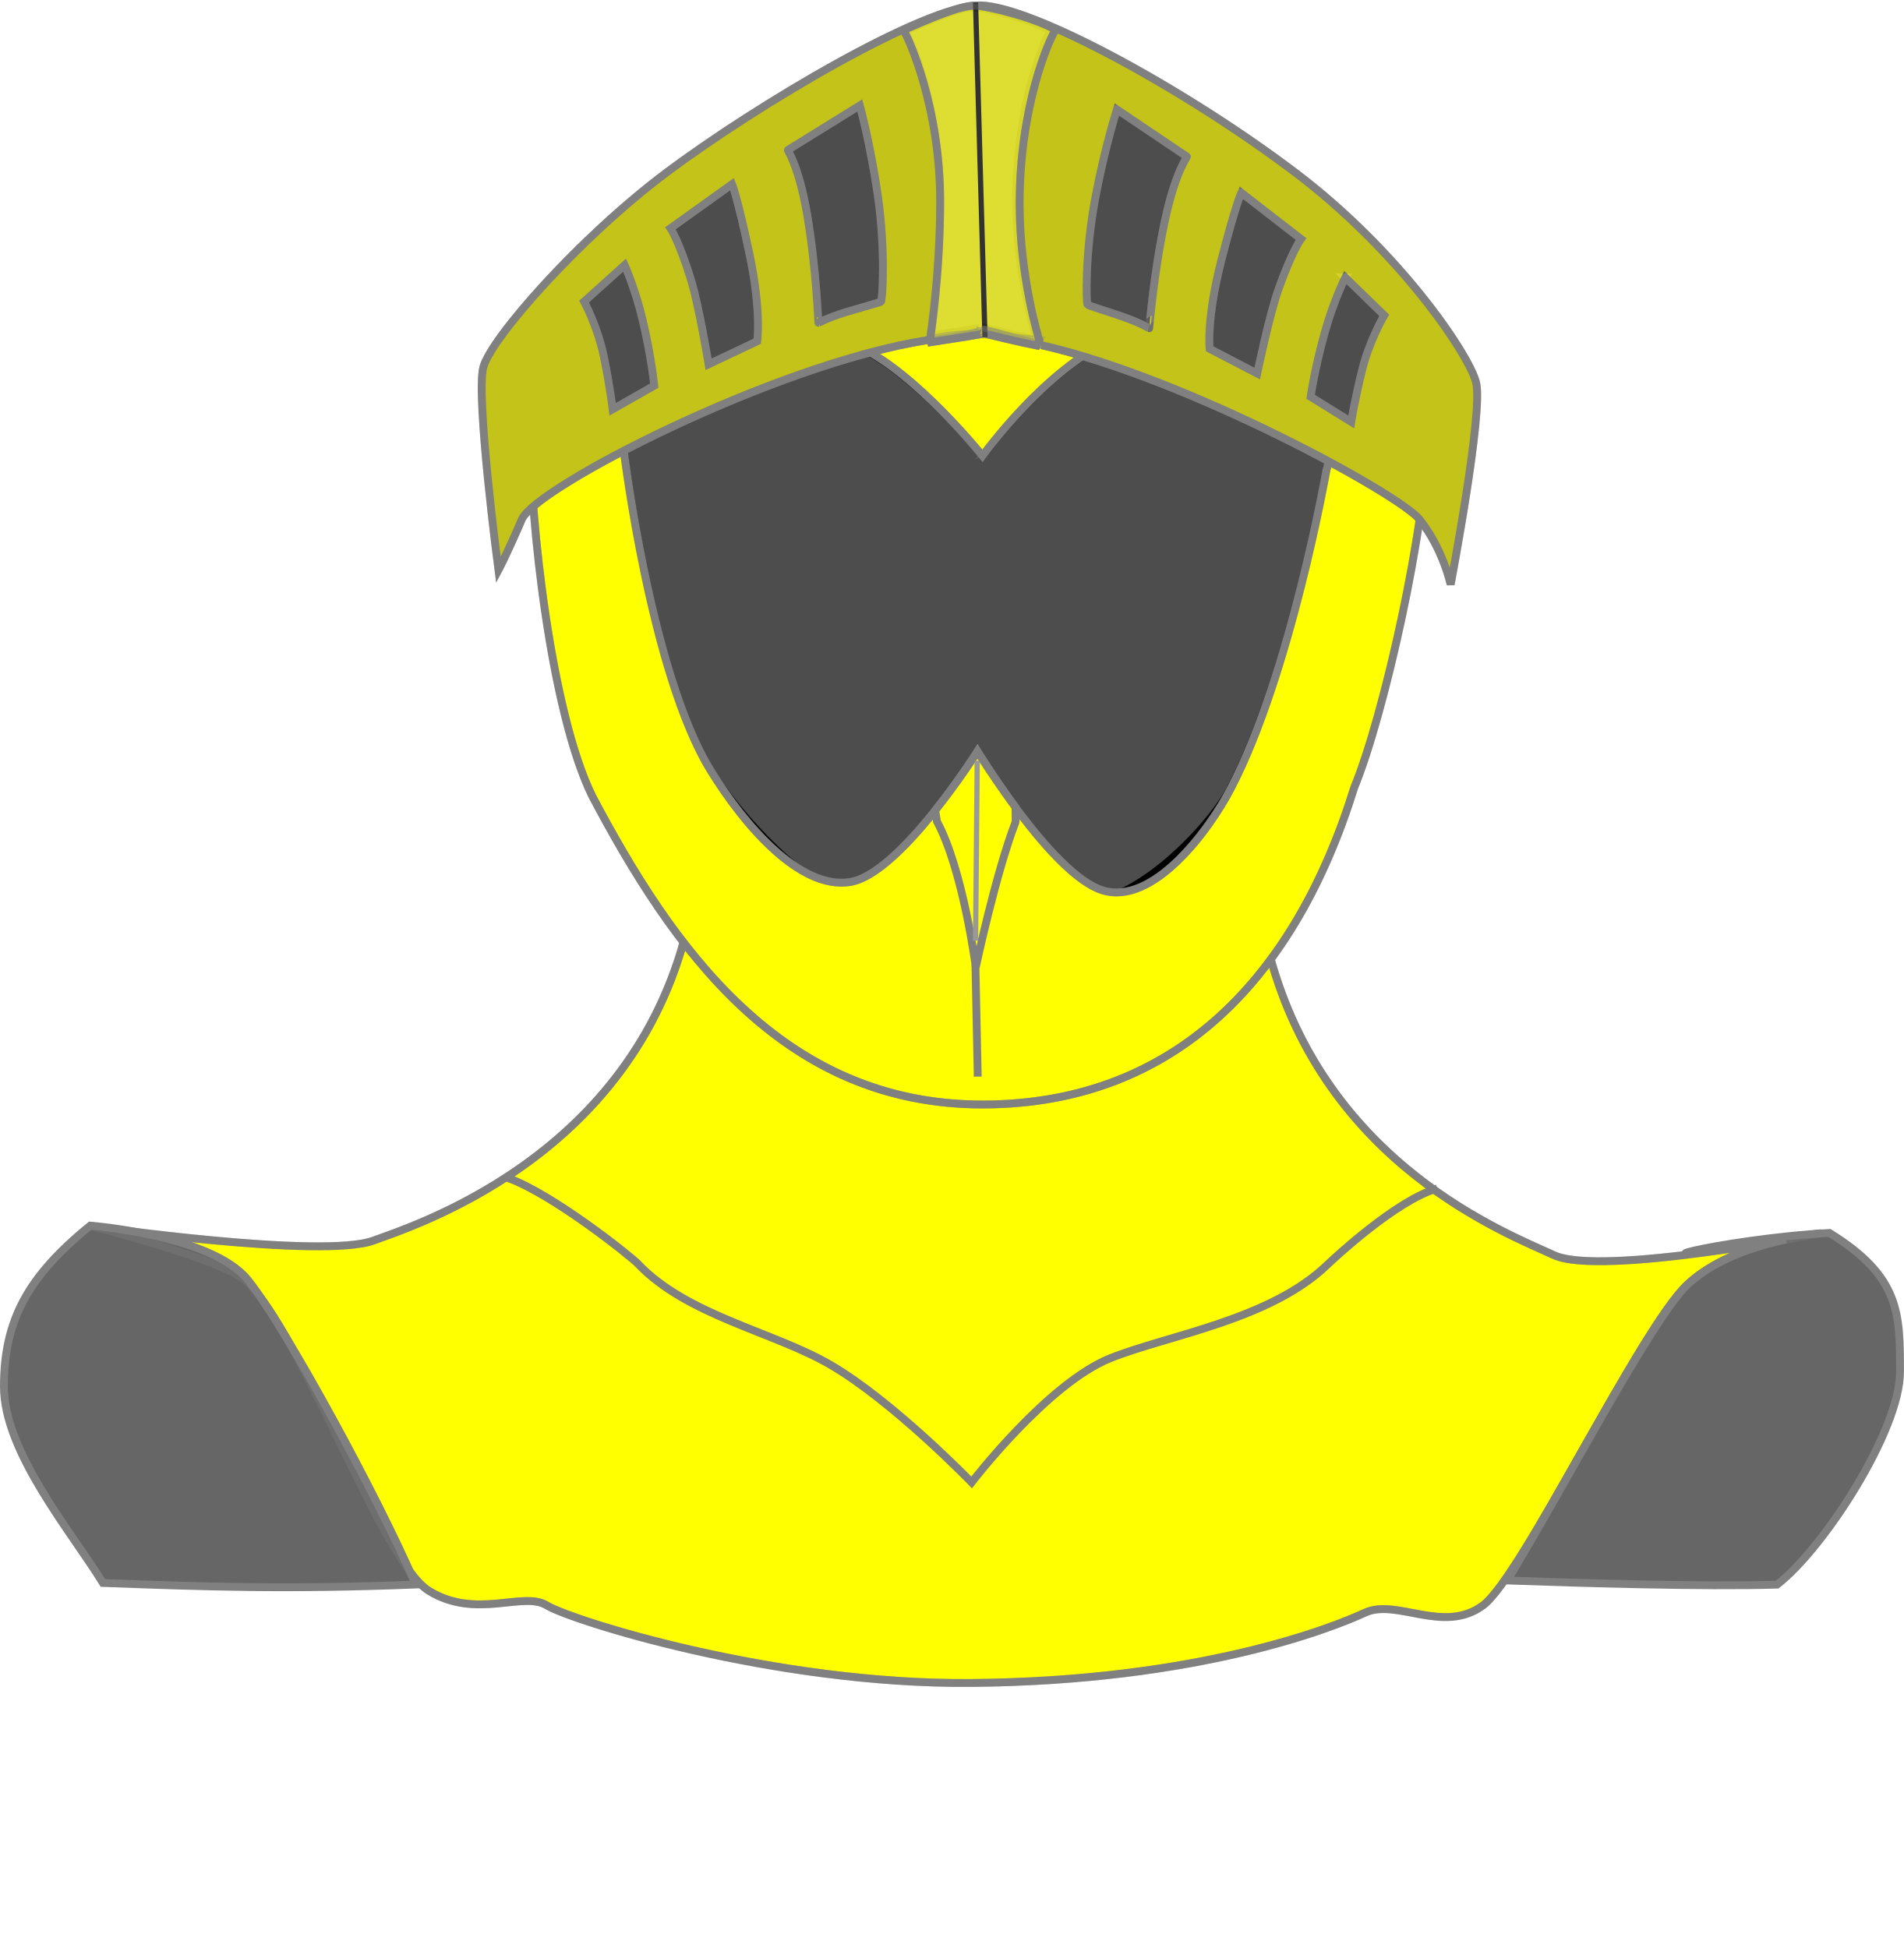
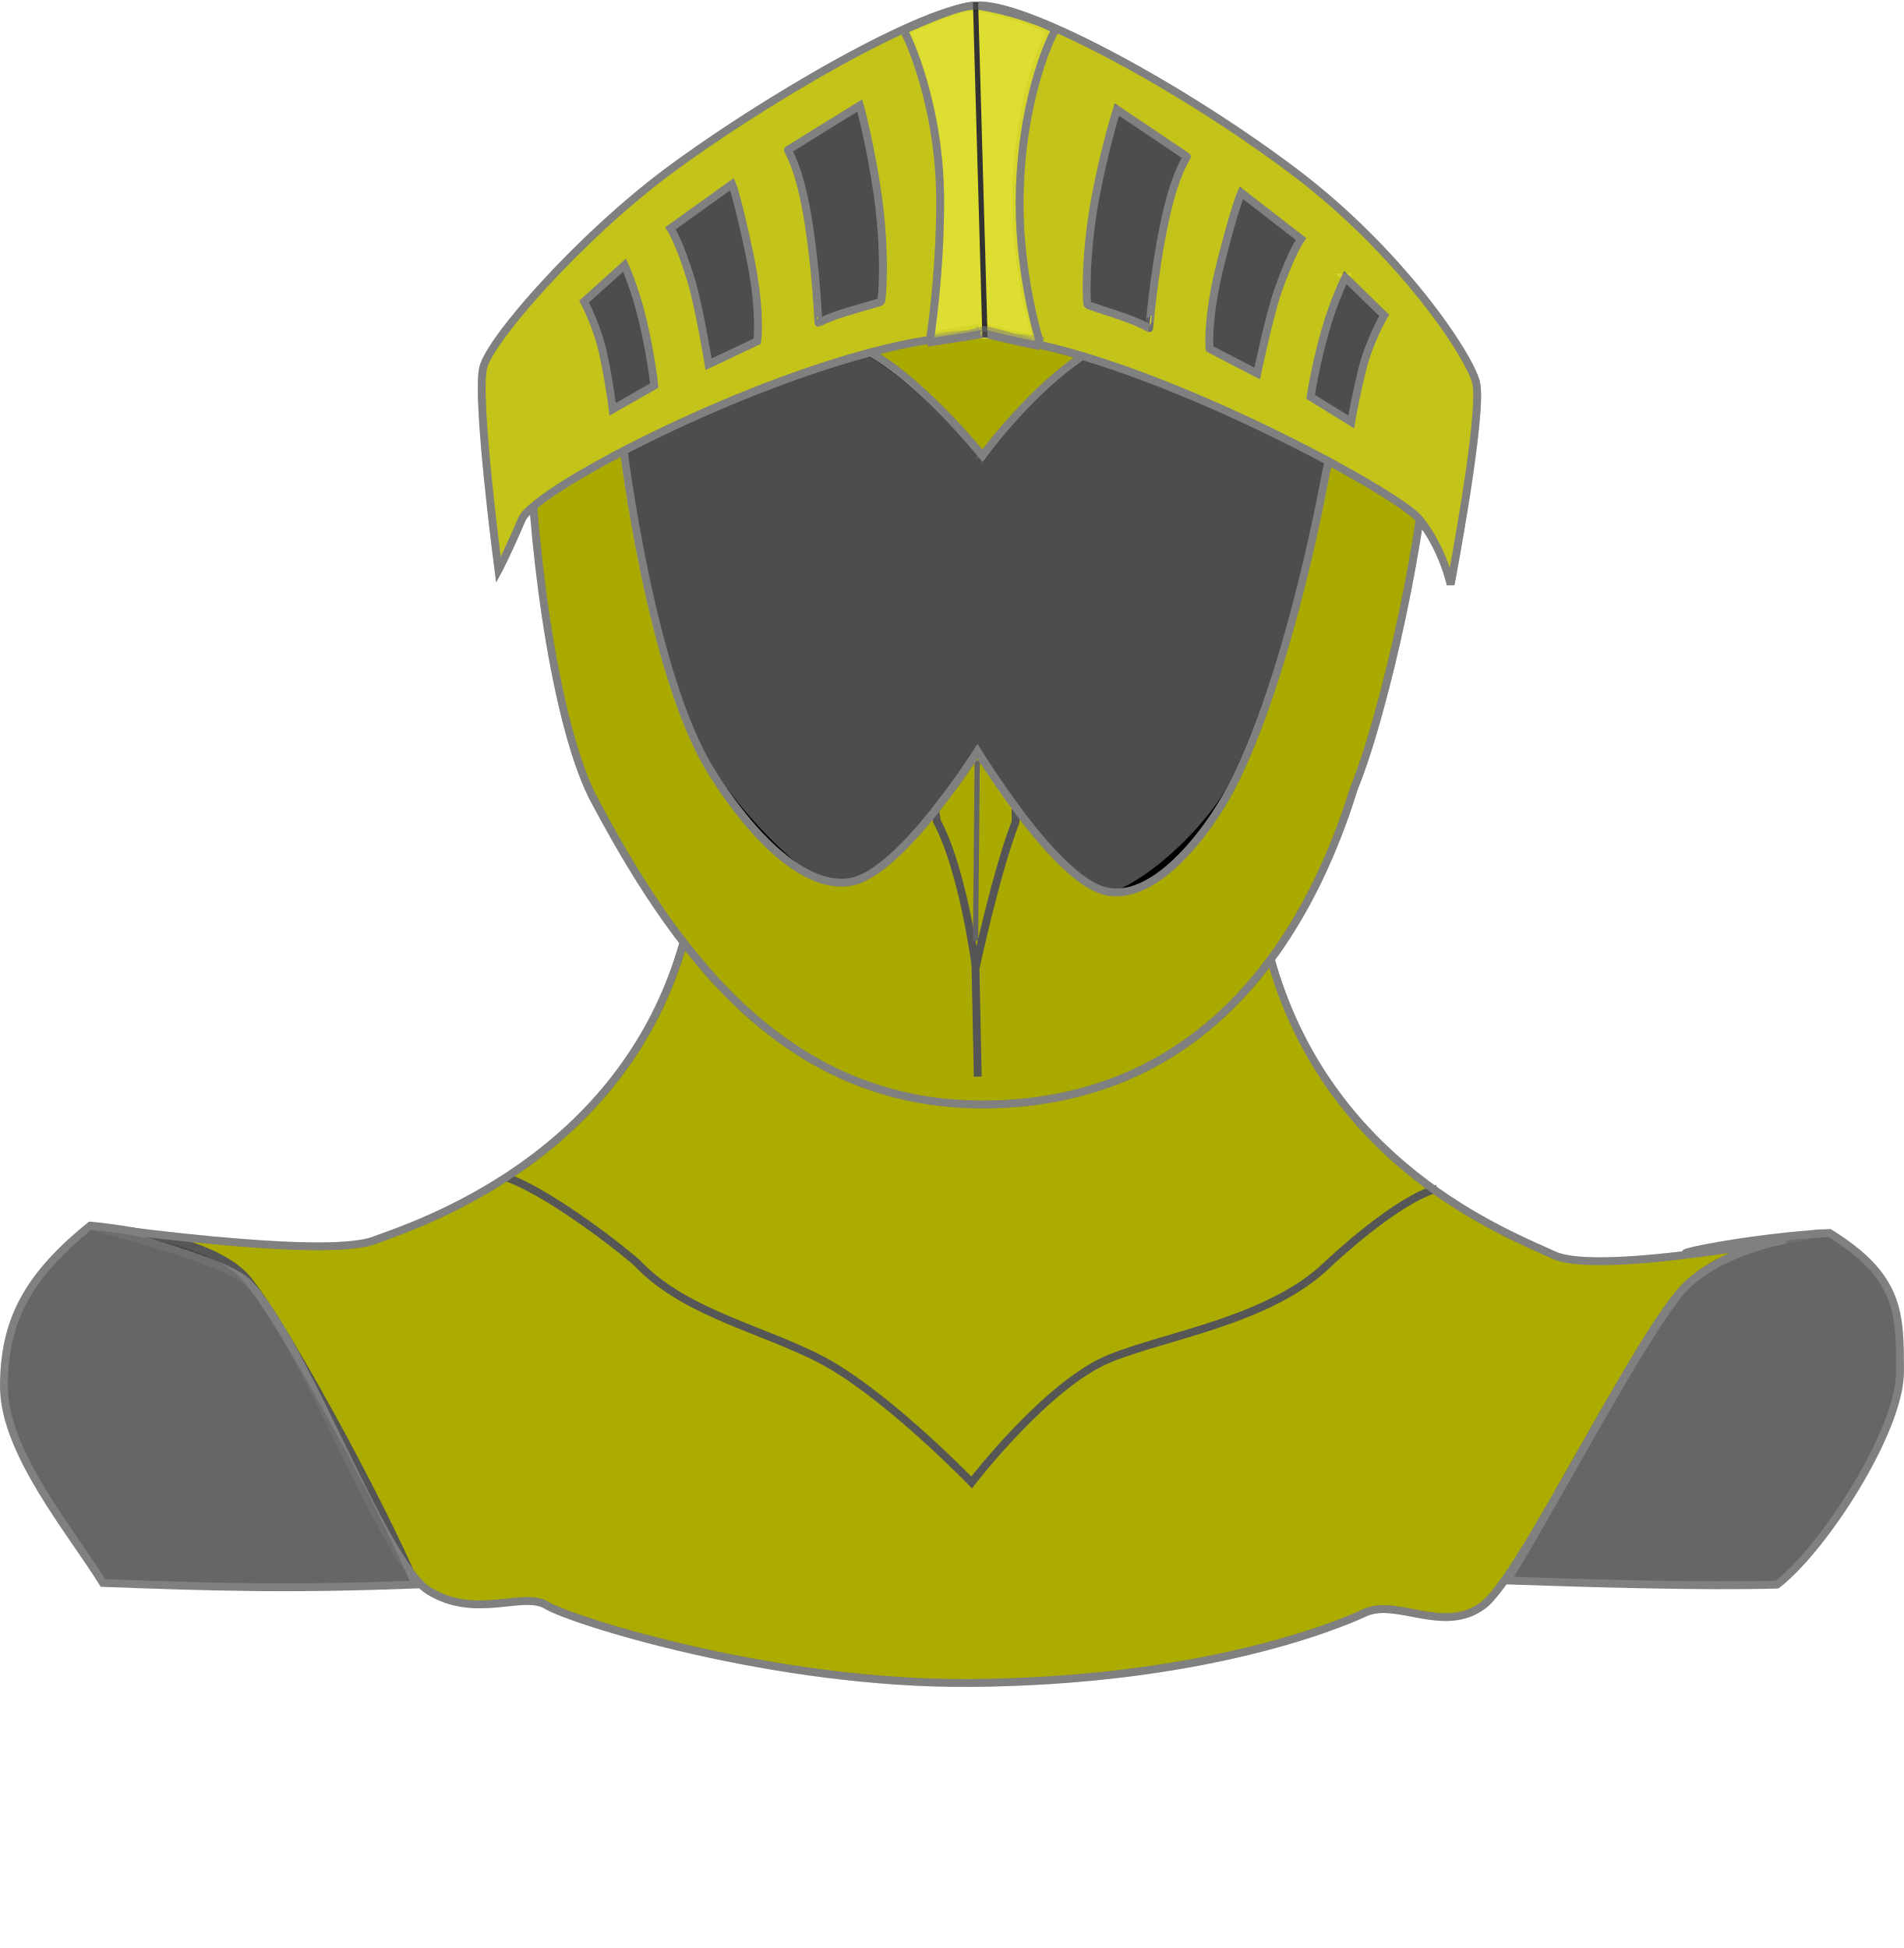
<svg xmlns="http://www.w3.org/2000/svg" id="svg2448" height="746.244" width="729.209" version="1.0">
  <defs id="defs3721" />
  <g id="layer1" transform="translate(-8.668614,-181.6478)">
    <path style="fill:#ffff00;fill-rule:evenodd;stroke:#808080;stroke-width:3;stroke-linecap:butt;stroke-linejoin:miter;stroke-miterlimit:4;stroke-dasharray:none;stroke-opacity:1;display:inline" id="path2072" d="M 270.714,541.709 C 247.589,625.986 166.868,651.277 151.802,656.868 C 132.218,664.135 43.326,651.277 43.326,651.277 C 43.326,651.277 93.879,664.012 102.916,672.401 C 124.443,692.386 154.815,779.865 172.894,791.047 C 190.974,802.228 209.053,791.047 218.092,796.637 C 227.132,802.228 304.804,827.023 380.709,826.367 C 468.14,825.611 519.414,805.024 531.467,799.433 C 543.52,793.842 561.599,807.819 576.665,796.637 C 591.731,785.456 636.93,690.413 655.009,673.641 C 673.088,656.868 706.234,654.073 706.234,654.073 C 706.234,654.073 621.863,670.845 603.784,662.459 C 585.705,654.073 516.676,627.844 495.021,547.802" />
    <path style="fill:#666666;fill-rule:evenodd;stroke:#808080;stroke-width:3;stroke-linecap:butt;stroke-linejoin:miter;stroke-miterlimit:4;stroke-dasharray:none;stroke-opacity:1;display:inline" id="path2074" d="M 43.247,651.156 C 19.141,670.724 10.169,687.653 10.169,712.812 C 10.169,737.97 36.035,768.482 48.088,788.05 C 88.701,789.555 118.72,790.571 167.855,788.655 C 153.655,755.451 117.776,689.603 103.638,671.989 C 89.825,654.782 43.247,651.156 43.247,651.156 z" />
    <path style="fill:#666666;fill-rule:evenodd;stroke:#808080;stroke-width:3;stroke-linecap:butt;stroke-linejoin:miter;stroke-miterlimit:4;stroke-dasharray:none;stroke-opacity:1;display:inline" id="path2076" d="M 709.368,653.971 C 668.629,656.039 617.505,669.015 692.677,656.505 C 681.403,658.935 665.836,663.669 655.047,673.678 C 641.557,686.193 605.818,754.793 585.915,787.109 C 615.091,788.131 660.997,789.524 689.28,788.688 C 707.359,774.711 736.377,729.544 736.377,707.181 C 736.377,684.818 736.487,670.743 709.368,653.971 z" />
    <path style="fill:none;fill-rule:evenodd;stroke:#808080;stroke-width:3;stroke-linecap:butt;stroke-linejoin:miter;stroke-miterlimit:4;stroke-dasharray:none;stroke-opacity:1;display:inline" id="path2085" d="M 203.112,632.879 C 220.328,639.015 250.32,662.976 252.986,665.784 C 271.846,685.651 304.765,691.748 326.568,704.39 C 350.674,718.367 380.806,749.533 380.806,749.533 C 380.806,749.533 409.852,711.6 433.958,701.937 C 456.01,693.097 495.087,687.347 517.058,666.121 C 519.411,663.848 543.539,641.342 559.083,636.95" />
    <path style="fill:#4d4d4d;fill-rule:evenodd;stroke:#000000;stroke-width:3;stroke-linecap:butt;stroke-linejoin:miter;stroke-miterlimit:4;stroke-dasharray:none;stroke-opacity:1;display:inline" id="path2141" d="M 247.422,353.473 C 247.422,353.473 257.748,439.46 280.688,476.747 C 293.536,497.631 325.658,530.871 344.93,527.888 C 364.203,524.905 383.02,499.334 383.02,499.334 C 383.02,499.334 400.915,520.218 420.187,526.185 C 439.46,532.151 471.567,499.922 480.073,483.571 C 502.95,439.594 516.784,362.098 516.784,362.098 C 516.784,362.098 526.421,332.264 494.3,323.314 C 462.178,314.364 452.087,304.263 435.103,311.598 C 408.951,322.891 385.088,356.131 385.088,356.131 C 385.088,356.131 359.391,324.594 337.595,314.581 C 320.082,306.535 282.755,294.554 263.483,306.488 C 244.21,318.421 247.422,353.473 247.422,353.473 z" />
    <path style="fill:#ffff00;fill-rule:evenodd;stroke:#808080;stroke-width:3;stroke-linecap:butt;stroke-linejoin:miter;stroke-miterlimit:4;stroke-dasharray:none;stroke-opacity:1;display:inline" id="path2143" d="M 362.985,261.026 C 281.195,262.139 211.585,323.46 211.585,344.556 C 211.585,382.055 219.957,455.129 235.524,486.677 C 266.026,544.335 307.901,605.122 385.63,604.761 C 459.187,604.42 504.878,555.776 527.325,483.372 C 538.933,455.246 555.146,381.608 555.146,349.964 C 559.689,354.183 520.441,258.916 362.985,261.026 z M 280.815,301.589 C 300.264,300.301 324.616,308.474 337.751,314.509 C 359.547,324.522 384.983,356.274 384.983,356.274 C 384.983,356.274 408.973,322.798 435.126,311.504 C 452.11,304.17 462.206,314.272 494.327,323.223 C 526.449,332.173 516.649,361.983 516.649,361.983 C 516.649,361.983 502.971,439.696 480.093,483.672 C 471.587,500.023 450.222,528.691 430.949,522.724 C 411.676,516.758 383.042,469.471 383.042,469.471 C 383.042,469.471 353.437,516.573 334.164,519.556 C 314.892,522.54 293.663,497.645 280.815,476.762 C 257.874,439.475 247.494,353.57 247.494,353.57 C 247.494,353.57 244.073,318.33 263.345,306.396 C 268.164,303.413 274.331,302.018 280.815,301.589 z" />
    <path style="fill:#ffff00;fill-rule:evenodd;stroke:#808080;stroke-width:3;stroke-linecap:butt;stroke-linejoin:miter;stroke-miterlimit:4;stroke-dasharray:none;stroke-opacity:1;display:inline" id="path2197" d="M 384.147,183.713 C 404.509,184.146 462.969,216.137 504.75,247.748 C 544.543,277.855 570.979,316.903 573.969,328.008 C 576.958,339.114 564.26,405.569 564.26,405.569 C 564.26,405.569 561.271,391.687 552.303,380.581 C 544.454,370.861 463.651,326.616 407.537,313.872 C 407.844,313.971 385.665,307.687 385.341,307.979 C 384.81,308.932 364.901,312.641 364.203,311.912 C 305.741,320.898 213.822,368.319 208.541,380.581 C 202.563,394.463 199.573,400.016 199.573,400.016 C 199.573,400.016 190.797,333.383 193.787,322.277 C 196.776,311.172 230.59,272.735 263.938,247.748 C 298.836,221.599 363.686,183.278 384.147,183.713 z" />
    <path style="fill:#4d4d4d;fill-rule:evenodd;stroke:#808080;stroke-width:3;stroke-linecap:butt;stroke-linejoin:miter;stroke-miterlimit:4;stroke-dasharray:none;stroke-opacity:1;display:inline" id="path2200" d="M 310.461,239.078 L 337.979,222.035 C 337.979,222.035 342.011,236.729 344.841,256.285 C 347.97,277.918 346.646,297.093 346.046,297.279 C 336.138,300.352 329.183,301.755 322.132,305.313 C 322.019,305.357 321.4,285.064 317.841,264.062 C 314.489,244.284 309.994,239.078 310.461,239.078 z" />
    <path style="fill:#4d4d4d;fill-rule:evenodd;stroke:#808080;stroke-width:3;stroke-linecap:butt;stroke-linejoin:miter;stroke-miterlimit:4;stroke-dasharray:none;stroke-opacity:1;display:inline" id="path2202" d="M 265.458,269.085 L 289.054,252.184 C 289.054,252.184 291.061,256.933 295.647,278.579 C 300.413,301.07 298.677,312.381 298.677,312.381 L 280.066,321.195 C 280.066,321.195 276.33,298.605 273.308,288.8 C 268.752,274.014 265.458,269.085 265.458,269.085 z" />
    <path style="fill:#4d4d4d;fill-rule:evenodd;stroke:#808080;stroke-width:3;stroke-linecap:butt;stroke-linejoin:miter;stroke-miterlimit:4;stroke-dasharray:none;stroke-opacity:1;display:inline" id="path2204" d="M 247.892,283.205 C 247.892,283.205 251.936,292.125 254.803,304.253 C 258.258,318.873 259.247,329.382 259.247,329.382 L 243.312,338.436 C 243.312,338.436 242.332,329.958 239.913,318.179 C 237.581,306.826 232.375,297.177 232.375,297.177 L 247.892,283.205 z" />
    <path style="fill:#ffff00;fill-rule:evenodd;stroke:#808080;stroke-width:3;stroke-linecap:butt;stroke-linejoin:miter;stroke-miterlimit:4;stroke-dasharray:none;stroke-opacity:1;display:inline" id="path2231" d="M 382.071,183.805 C 376.626,183.69 364.788,188.787 354.687,193.202 C 356.35,195.622 368.754,222.257 368.754,258.957 C 368.754,287.077 364.926,311.504 364.926,311.504 L 365.249,312.706 C 373.553,311.387 386.364,309.584 385.34,309.288 C 385.971,309.551 399.892,312.894 405.731,314.022 L 406.702,311.918 C 406.702,311.918 399.189,287.988 399.189,259.868 C 399.189,222.103 410.485,196.756 412.955,193.056 C 404.702,188.337 386.765,183.905 382.071,183.805 z" />
    <path style="fill:#4d4d4d;fill-rule:evenodd;stroke:#808080;stroke-width:3;stroke-linecap:butt;stroke-linejoin:miter;stroke-miterlimit:4;stroke-dasharray:none;stroke-opacity:1;display:inline" id="path2238" d="M 463.217,241.601 L 436.427,223.585 C 436.427,223.585 431.787,238.123 428.148,257.563 C 424.122,279.068 424.648,298.276 425.24,298.484 C 435.013,301.909 441.904,303.56 448.803,307.369 C 448.914,307.417 450.375,287.16 454.804,266.302 C 458.975,246.659 463.683,241.618 463.217,241.601 z" />
    <path style="fill:#4d4d4d;fill-rule:evenodd;stroke:#808080;stroke-width:3;stroke-linecap:butt;stroke-linejoin:miter;stroke-miterlimit:4;stroke-dasharray:none;stroke-opacity:1;display:inline" id="path2240" d="M 506.94,273.198 L 484.063,255.464 C 484.063,255.464 481.86,260.138 476.378,281.604 C 470.682,303.907 471.946,315.272 471.946,315.272 L 490.177,324.747 C 490.177,324.747 494.849,302.307 498.276,292.617 C 503.443,278.005 506.94,273.198 506.94,273.198 z" />
    <path style="fill:#4d4d4d;fill-rule:evenodd;stroke:#808080;stroke-width:3;stroke-linecap:butt;stroke-linejoin:miter;stroke-miterlimit:4;stroke-dasharray:none;stroke-opacity:1;display:inline" id="path2242" d="M 523.906,287.938 C 523.906,287.938 519.494,296.706 516.126,308.722 C 512.066,323.208 510.641,333.673 510.641,333.673 L 526.188,343.291 C 526.188,343.291 527.52,334.855 530.426,323.171 C 533.227,311.91 538.83,302.455 538.83,302.455 L 523.906,287.938 z" />
    <path style="fill:#ffff00;fill-rule:evenodd;stroke:#808080;stroke-width:3;stroke-linecap:butt;stroke-linejoin:miter;stroke-miterlimit:4;stroke-dasharray:none;stroke-opacity:1;display:inline" id="path2312" d="M 383.042,469.55 C 383.042,469.55 376.13,480.433 366.867,492.086 L 367.514,496.292 C 377.606,515.039 382.395,552.179 382.395,552.179 C 382.395,552.179 390.031,516.31 397.6,496.593 C 397.728,496.528 397.56,492.514 397.6,490.884 C 389.335,479.665 383.042,469.55 383.042,469.55 z" />
    <path style="fill:none;fill-rule:evenodd;stroke:#808080;stroke-width:3;stroke-linecap:butt;stroke-linejoin:miter;stroke-miterlimit:4;stroke-dasharray:none;stroke-opacity:1;display:inline" id="path2317" d="M 382.255,550.995 L 383.147,594.077" />
    <path style="fill:#808080;fill-rule:evenodd;stroke:#000000;stroke-width:2;stroke-linecap:butt;stroke-linejoin:miter;stroke-miterlimit:4;stroke-dasharray:none;stroke-opacity:1;display:inline" id="path4305" d="M 382.303,182.648 L 385.915,310.873" />
    <path style="fill:none;fill-rule:evenodd;stroke:#999999;stroke-width:2;stroke-linecap:butt;stroke-linejoin:miter;stroke-miterlimit:4;stroke-dasharray:none;stroke-opacity:1;display:inline" id="path4310" d="M 382.945,473.057 L 382.307,542.017" />
    <path style="display:inline;opacity:0.339;fill:#4d4d4d;fill-opacity:1;fill-rule:evenodd;stroke:#808080;stroke-width:3;stroke-linecap:butt;stroke-linejoin:miter;stroke-miterlimit:4;stroke-dasharray:none;stroke-opacity:1" id="path6106" d="m 384.125,183.733 c -0.639,-0.014 -1.314,0.028 -2.038,0.089 4.693,0.1 22.621,4.495 30.873,9.213 -2.471,3.7 -13.776,29.076 -13.776,66.841 -1.1e-4,28.12 7.53,52.046 7.53,52.046 l -0.709,1.506 c 0.191,0.053 1.572,0.45 1.55,0.443 56.113,12.745 136.906,56.987 144.755,66.708 8.968,11.106 11.96,24.982 11.96,24.982 0,0 12.69,-66.455 9.701,-77.56 C 570.983,316.896 544.533,277.846 504.74,247.739 462.959,216.128 404.488,184.166 384.125,183.733 Z m 21.882,129.695 c -2.489,-0.692 -20.384,-5.72 -20.686,-5.448 -0.475,0.852 -16.353,3.908 -20.243,4.031 l 0.177,0.709 c 8.045,-1.278 20.325,-3.035 20.154,-3.411 0.831,0.309 14.538,3.576 20.331,4.695 z m -40.928,-1.417 -0.133,-0.487 c 0,0 3.809,-24.458 3.809,-52.578 0,-36.701 -12.423,-63.313 -14.086,-65.733 6.313,-2.759 13.317,-5.81 19.002,-7.663 -26.859,7.822 -79.497,39.546 -109.718,62.19 -33.348,24.987 -67.174,63.443 -70.163,74.548 -2.989,11.106 5.803,77.737 5.803,77.737 0,0 2.969,-5.563 8.948,-19.445 5.281,-12.262 97.189,-59.671 155.652,-68.657 0.074,0.078 0.422,0.103 0.886,0.089 z m 17.009,-128.189 c -1.696,-0.036 -4.086,0.443 -6.777,1.24 2.517,-0.665 4.817,-1.076 6.777,-1.24 z m -44.118,38.226 c 3e-5,1e-5 4.037,14.684 6.866,34.24 3.13,21.633 1.796,40.786 1.196,40.973 -9.908,3.072 -16.868,4.503 -23.919,8.062 -0.113,0.044 -0.693,-20.281 -4.252,-41.283 -3.352,-19.777 -7.863,-24.982 -7.397,-24.982 z m 98.467,1.55 26.798,17.984 c 0.466,0.017 -4.245,5.074 -8.416,24.716 -4.429,20.859 -5.913,41.109 -6.024,41.061 -6.898,-3.809 -13.792,-5.434 -23.565,-8.859 -0.592,-0.208 -1.103,-19.423 2.923,-40.928 3.639,-19.44 8.283,-33.974 8.283,-33.974 z M 289.069,252.169 c 4e-5,-2e-5 2.013,4.754 6.6,26.4 4.766,22.491 3.012,33.797 3.012,33.797 l -18.604,8.815 c -1e-5,0 -3.756,-22.574 -6.777,-32.379 -4.556,-14.786 -7.84,-19.711 -7.84,-19.711 z m 194.985,3.278 22.9,17.762 c 0,0 -3.515,4.789 -8.682,19.401 -3.427,9.69 -8.106,32.158 -8.106,32.158 l -18.205,-9.479 c 0,0 -1.267,-11.361 4.429,-33.664 5.482,-21.465 7.663,-26.178 7.663,-26.178 z m -236.179,27.773 c 3e-5,10e-6 4.044,8.912 6.91,21.04 3.455,14.62 4.474,25.115 4.474,25.115 l -15.946,9.08 c 0,2e-5 -0.992,-8.508 -3.411,-20.287 -2.331,-11.353 -7.53,-20.996 -7.53,-20.996 z m 276.045,4.74 14.927,14.484 c 0,0 -5.615,9.469 -8.416,20.73 -2.906,11.684 -4.252,20.11 -4.252,20.11 l -15.547,-9.612 c 0,0 1.432,-10.452 5.493,-24.938 3.368,-12.016 7.796,-20.774 7.796,-20.774 z" />
    <path style="display:inline;opacity:0.327;fill:#999999;fill-opacity:1;fill-rule:evenodd;stroke:#808080;stroke-width:3;stroke-linecap:butt;stroke-linejoin:miter;stroke-miterlimit:4;stroke-dasharray:none;stroke-opacity:1" id="path7933" d="m 381.51,184.444 c -5.207,-0.113 -16.526,4.859 -26.184,9.166 1.59,2.361 13.451,28.343 13.451,64.144 0,27.431 -3.661,51.259 -3.661,51.259 l 0.309,1.172 c 7.94,-1.287 20.189,-3.045 19.211,-3.334 0.603,0.257 13.914,3.517 19.497,4.617 l 0.928,-2.052 c -1e-4,0 -7.183,-23.344 -7.183,-50.775 10e-5,-36.839 10.8,-61.565 13.163,-65.174 -7.891,-4.603 -25.042,-8.926 -29.53,-9.024 z" />
-     <path style="opacity:0.339;fill:url(#linearGradient3491);fill-opacity:1;fill-rule:evenodd;stroke:#808080;stroke-width:3;stroke-linecap:butt;stroke-linejoin:miter;stroke-miterlimit:4;stroke-dasharray:none;stroke-opacity:1;display:inline" id="path12392" d="M 364.959,311.542 L 365.092,312.029 C 368.982,311.906 384.86,308.85 385.335,307.998 C 385.636,307.727 403.532,312.755 406.02,313.446 L 406.729,311.94 C 384.168,309.656 379.644,308.424 364.959,311.542 z M 406.02,313.446 L 405.755,314.022 C 399.961,312.903 386.254,309.636 385.423,309.327 C 385.595,309.703 373.314,311.46 365.269,312.738 L 365.092,312.029 C 364.628,312.044 364.281,312.018 364.206,311.94 C 357.208,313.016 349.721,314.629 341.97,316.68 C 362.7,328.447 384.981,356.279 384.98,356.279 C 384.98,356.279 402.185,332.265 423.34,318.053 C 417.929,316.432 412.649,315.043 407.571,313.889 C 407.593,313.896 406.212,313.499 406.02,313.446 z M 247.578,354.33 C 231.772,362.558 219.289,370.262 212.94,375.68 C 215.885,413.941 223.594,462.494 235.53,486.683 C 266.032,544.341 307.915,605.134 385.645,604.773 C 459.202,604.431 504.897,555.765 527.344,483.361 C 536.015,462.352 547.237,415.968 552.37,380.641 C 552.357,380.625 552.339,380.614 552.326,380.597 C 549.362,376.926 535.977,368.323 517.466,358.361 C 517.077,360.566 516.669,361.993 516.669,361.993 C 516.669,361.993 502.959,439.694 480.081,483.671 C 471.575,500.022 450.231,528.706 430.958,522.739 C 411.686,516.772 383.032,469.452 383.031,469.452 C 383.031,469.452 353.447,516.566 334.174,519.55 C 314.902,522.533 293.648,497.645 280.799,476.761 C 258.432,440.405 248.085,358.43 247.578,354.33 z" />
-     <path style="opacity:0.327;fill:url(#linearGradient3488);fill-opacity:1;fill-rule:evenodd;stroke:#808080;stroke-width:3;stroke-linecap:butt;stroke-linejoin:miter;stroke-miterlimit:4;stroke-dasharray:none;stroke-opacity:1;display:inline" id="path13290" d="M 270.434,542.583 C 246.984,626.14 166.825,651.292 151.813,656.863 C 132.229,664.131 43.335,651.282 43.335,651.282 C 43.335,651.282 93.875,664.022 102.912,672.411 C 124.439,692.396 154.818,779.85 172.897,791.032 C 190.977,802.214 209.038,791.067 218.078,796.657 C 227.117,802.248 304.824,827.036 380.728,826.379 C 468.16,825.623 519.41,805.039 531.463,799.448 C 543.516,793.857 561.578,807.839 576.644,796.657 C 591.71,785.476 636.922,690.423 655.001,673.651 C 664.416,664.916 677.887,659.995 688.665,657.262 C 663.001,661.663 616.701,668.43 603.796,662.444 C 585.814,654.103 517.405,628.131 495.363,549.094 C 469.806,583.689 433.682,604.55 385.645,604.773 C 333.625,605.014 297.678,577.851 270.434,542.583 z M 688.665,657.262 C 698.957,655.497 706.25,654.073 706.25,654.073 C 706.25,654.073 698.583,654.747 688.665,657.262 z" />
+     <path style="opacity:0.339;fill-opacity:1;fill-rule:evenodd;stroke:#808080;stroke-width:3;stroke-linecap:butt;stroke-linejoin:miter;stroke-miterlimit:4;stroke-dasharray:none;stroke-opacity:1;display:inline" id="path12392" d="M 364.959,311.542 L 365.092,312.029 C 368.982,311.906 384.86,308.85 385.335,307.998 C 385.636,307.727 403.532,312.755 406.02,313.446 L 406.729,311.94 C 384.168,309.656 379.644,308.424 364.959,311.542 z M 406.02,313.446 L 405.755,314.022 C 399.961,312.903 386.254,309.636 385.423,309.327 C 385.595,309.703 373.314,311.46 365.269,312.738 L 365.092,312.029 C 364.628,312.044 364.281,312.018 364.206,311.94 C 357.208,313.016 349.721,314.629 341.97,316.68 C 362.7,328.447 384.981,356.279 384.98,356.279 C 384.98,356.279 402.185,332.265 423.34,318.053 C 417.929,316.432 412.649,315.043 407.571,313.889 C 407.593,313.896 406.212,313.499 406.02,313.446 z M 247.578,354.33 C 231.772,362.558 219.289,370.262 212.94,375.68 C 215.885,413.941 223.594,462.494 235.53,486.683 C 266.032,544.341 307.915,605.134 385.645,604.773 C 459.202,604.431 504.897,555.765 527.344,483.361 C 536.015,462.352 547.237,415.968 552.37,380.641 C 552.357,380.625 552.339,380.614 552.326,380.597 C 549.362,376.926 535.977,368.323 517.466,358.361 C 517.077,360.566 516.669,361.993 516.669,361.993 C 516.669,361.993 502.959,439.694 480.081,483.671 C 471.575,500.022 450.231,528.706 430.958,522.739 C 411.686,516.772 383.032,469.452 383.031,469.452 C 383.031,469.452 353.447,516.566 334.174,519.55 C 314.902,522.533 293.648,497.645 280.799,476.761 C 258.432,440.405 248.085,358.43 247.578,354.33 z" />
+     <path style="opacity:0.327;fill-opacity:1;fill-rule:evenodd;stroke:#808080;stroke-width:3;stroke-linecap:butt;stroke-linejoin:miter;stroke-miterlimit:4;stroke-dasharray:none;stroke-opacity:1;display:inline" id="path13290" d="M 270.434,542.583 C 246.984,626.14 166.825,651.292 151.813,656.863 C 132.229,664.131 43.335,651.282 43.335,651.282 C 43.335,651.282 93.875,664.022 102.912,672.411 C 124.439,692.396 154.818,779.85 172.897,791.032 C 190.977,802.214 209.038,791.067 218.078,796.657 C 227.117,802.248 304.824,827.036 380.728,826.379 C 468.16,825.623 519.41,805.039 531.463,799.448 C 543.516,793.857 561.578,807.839 576.644,796.657 C 591.71,785.476 636.922,690.423 655.001,673.651 C 664.416,664.916 677.887,659.995 688.665,657.262 C 663.001,661.663 616.701,668.43 603.796,662.444 C 585.814,654.103 517.405,628.131 495.363,549.094 C 469.806,583.689 433.682,604.55 385.645,604.773 C 333.625,605.014 297.678,577.851 270.434,542.583 z M 688.665,657.262 C 698.957,655.497 706.25,654.073 706.25,654.073 C 706.25,654.073 698.583,654.747 688.665,657.262 z" />
  </g>
  <rect transform="rotate(0.132511)" y="21.024" x="139.323" height="95.513" width="468.394" id="torse" style="opacity:0;fill:#808080;stroke:#808080;stroke-width:0.402" />
</svg>
